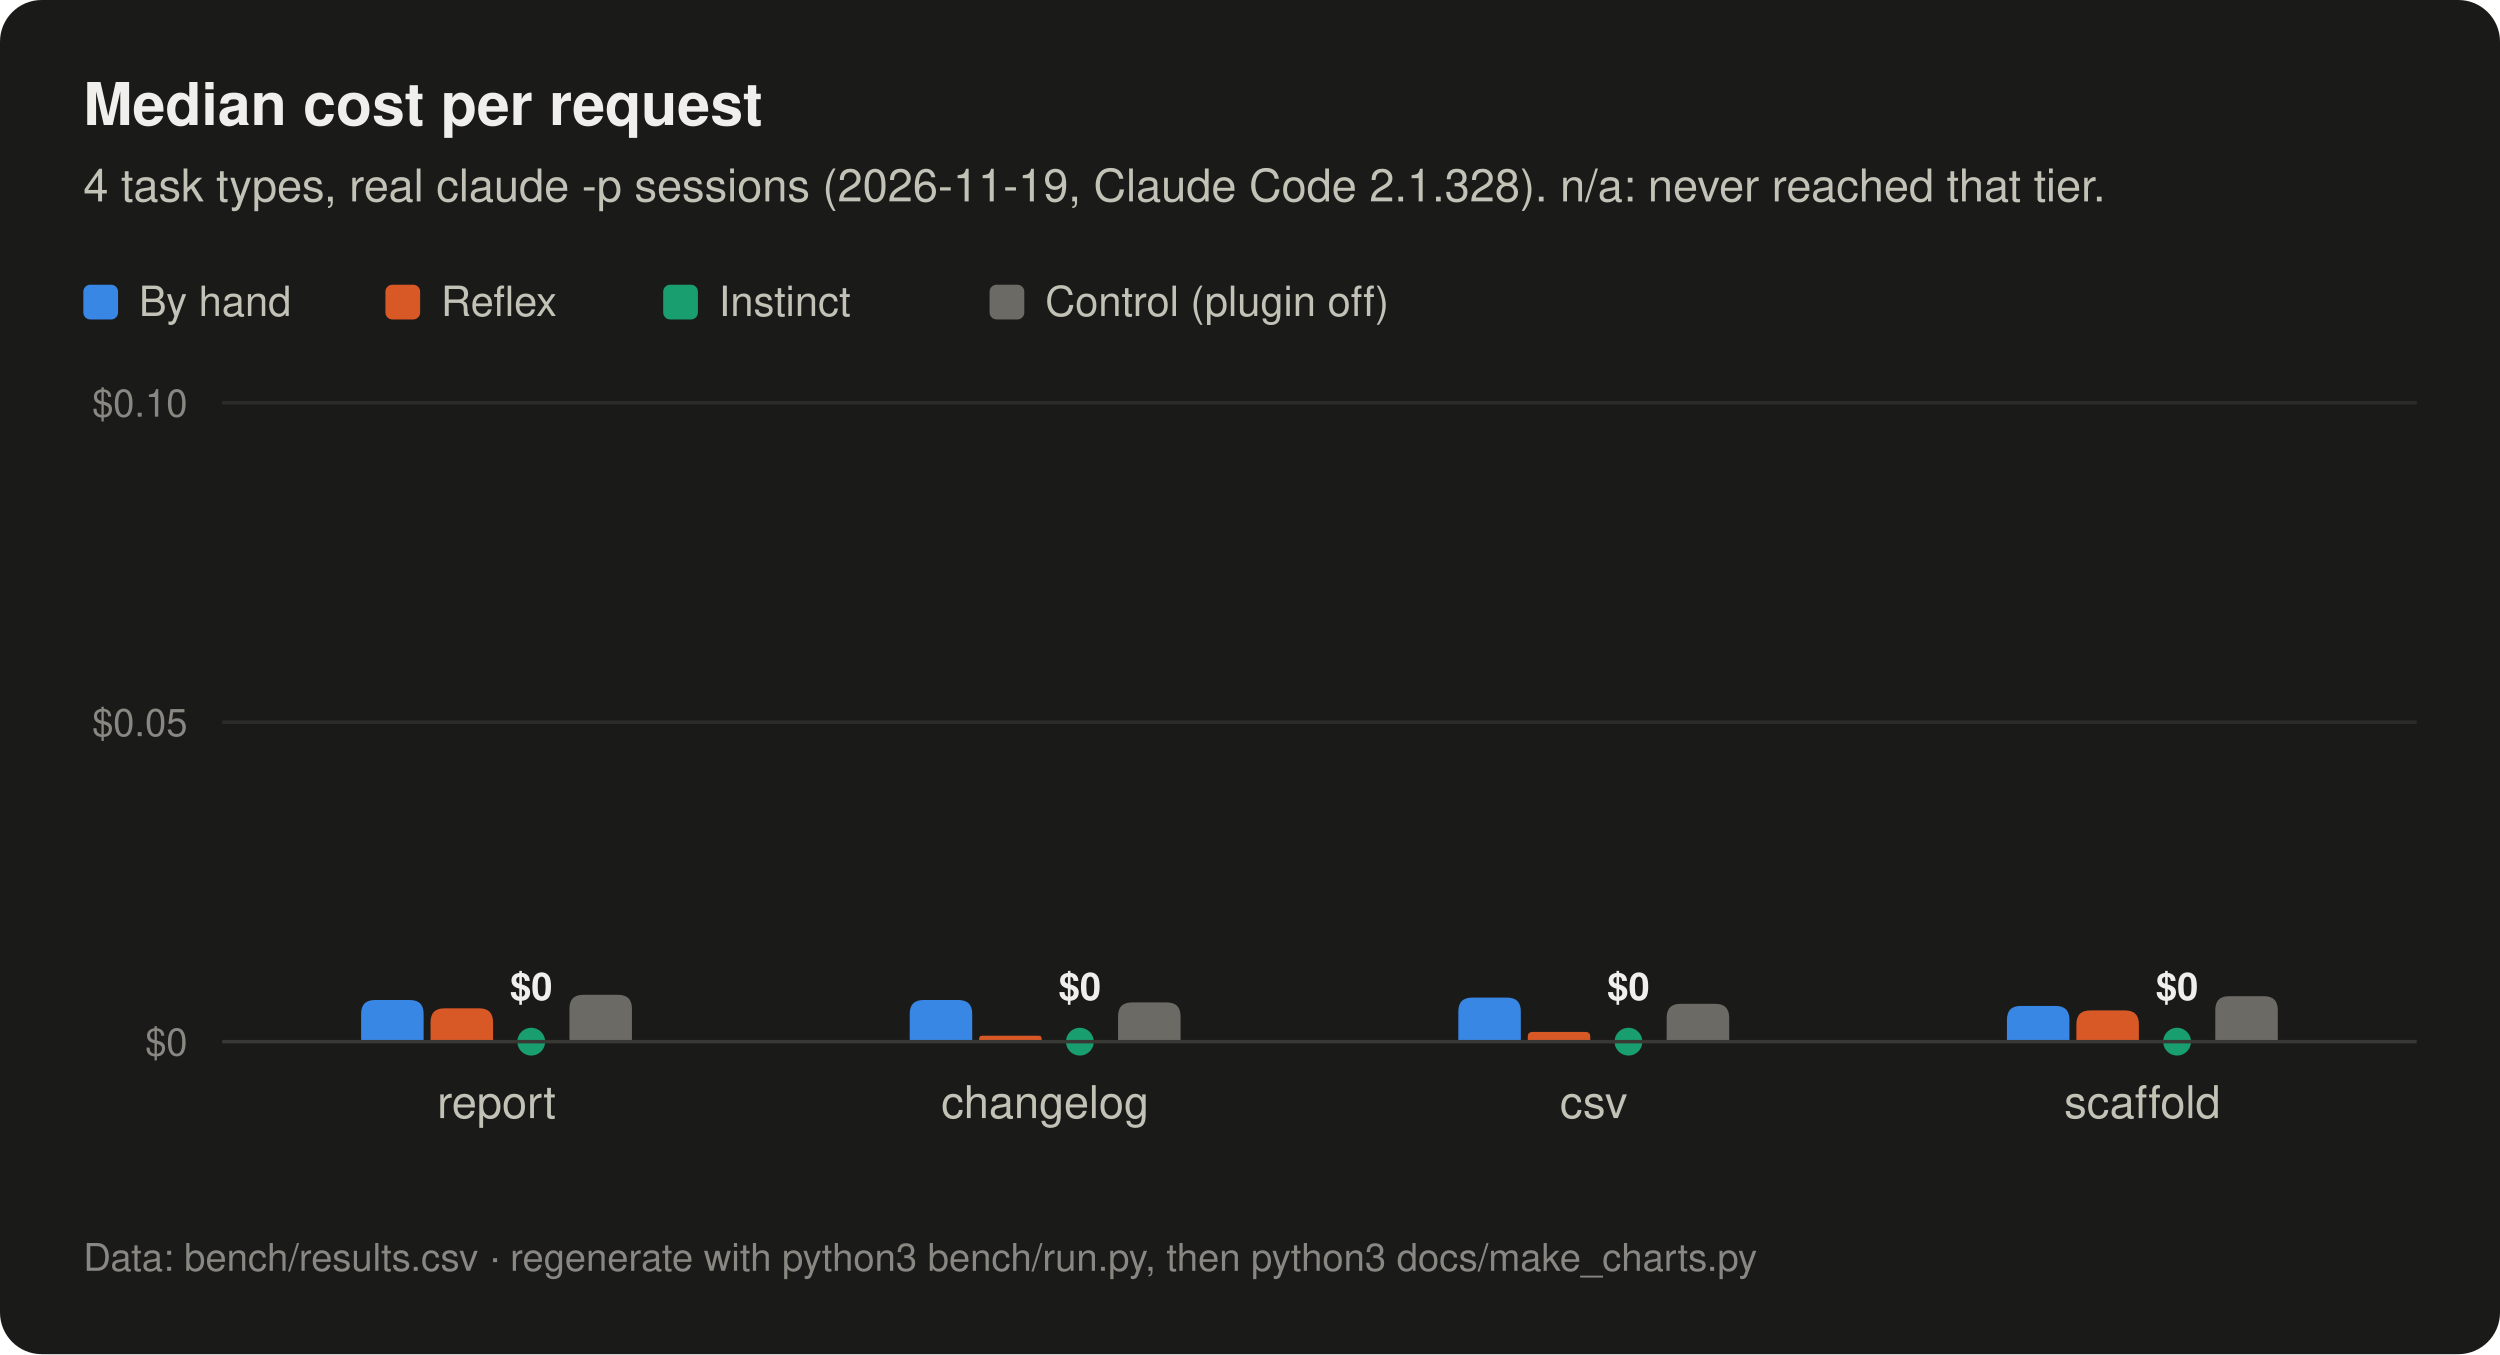
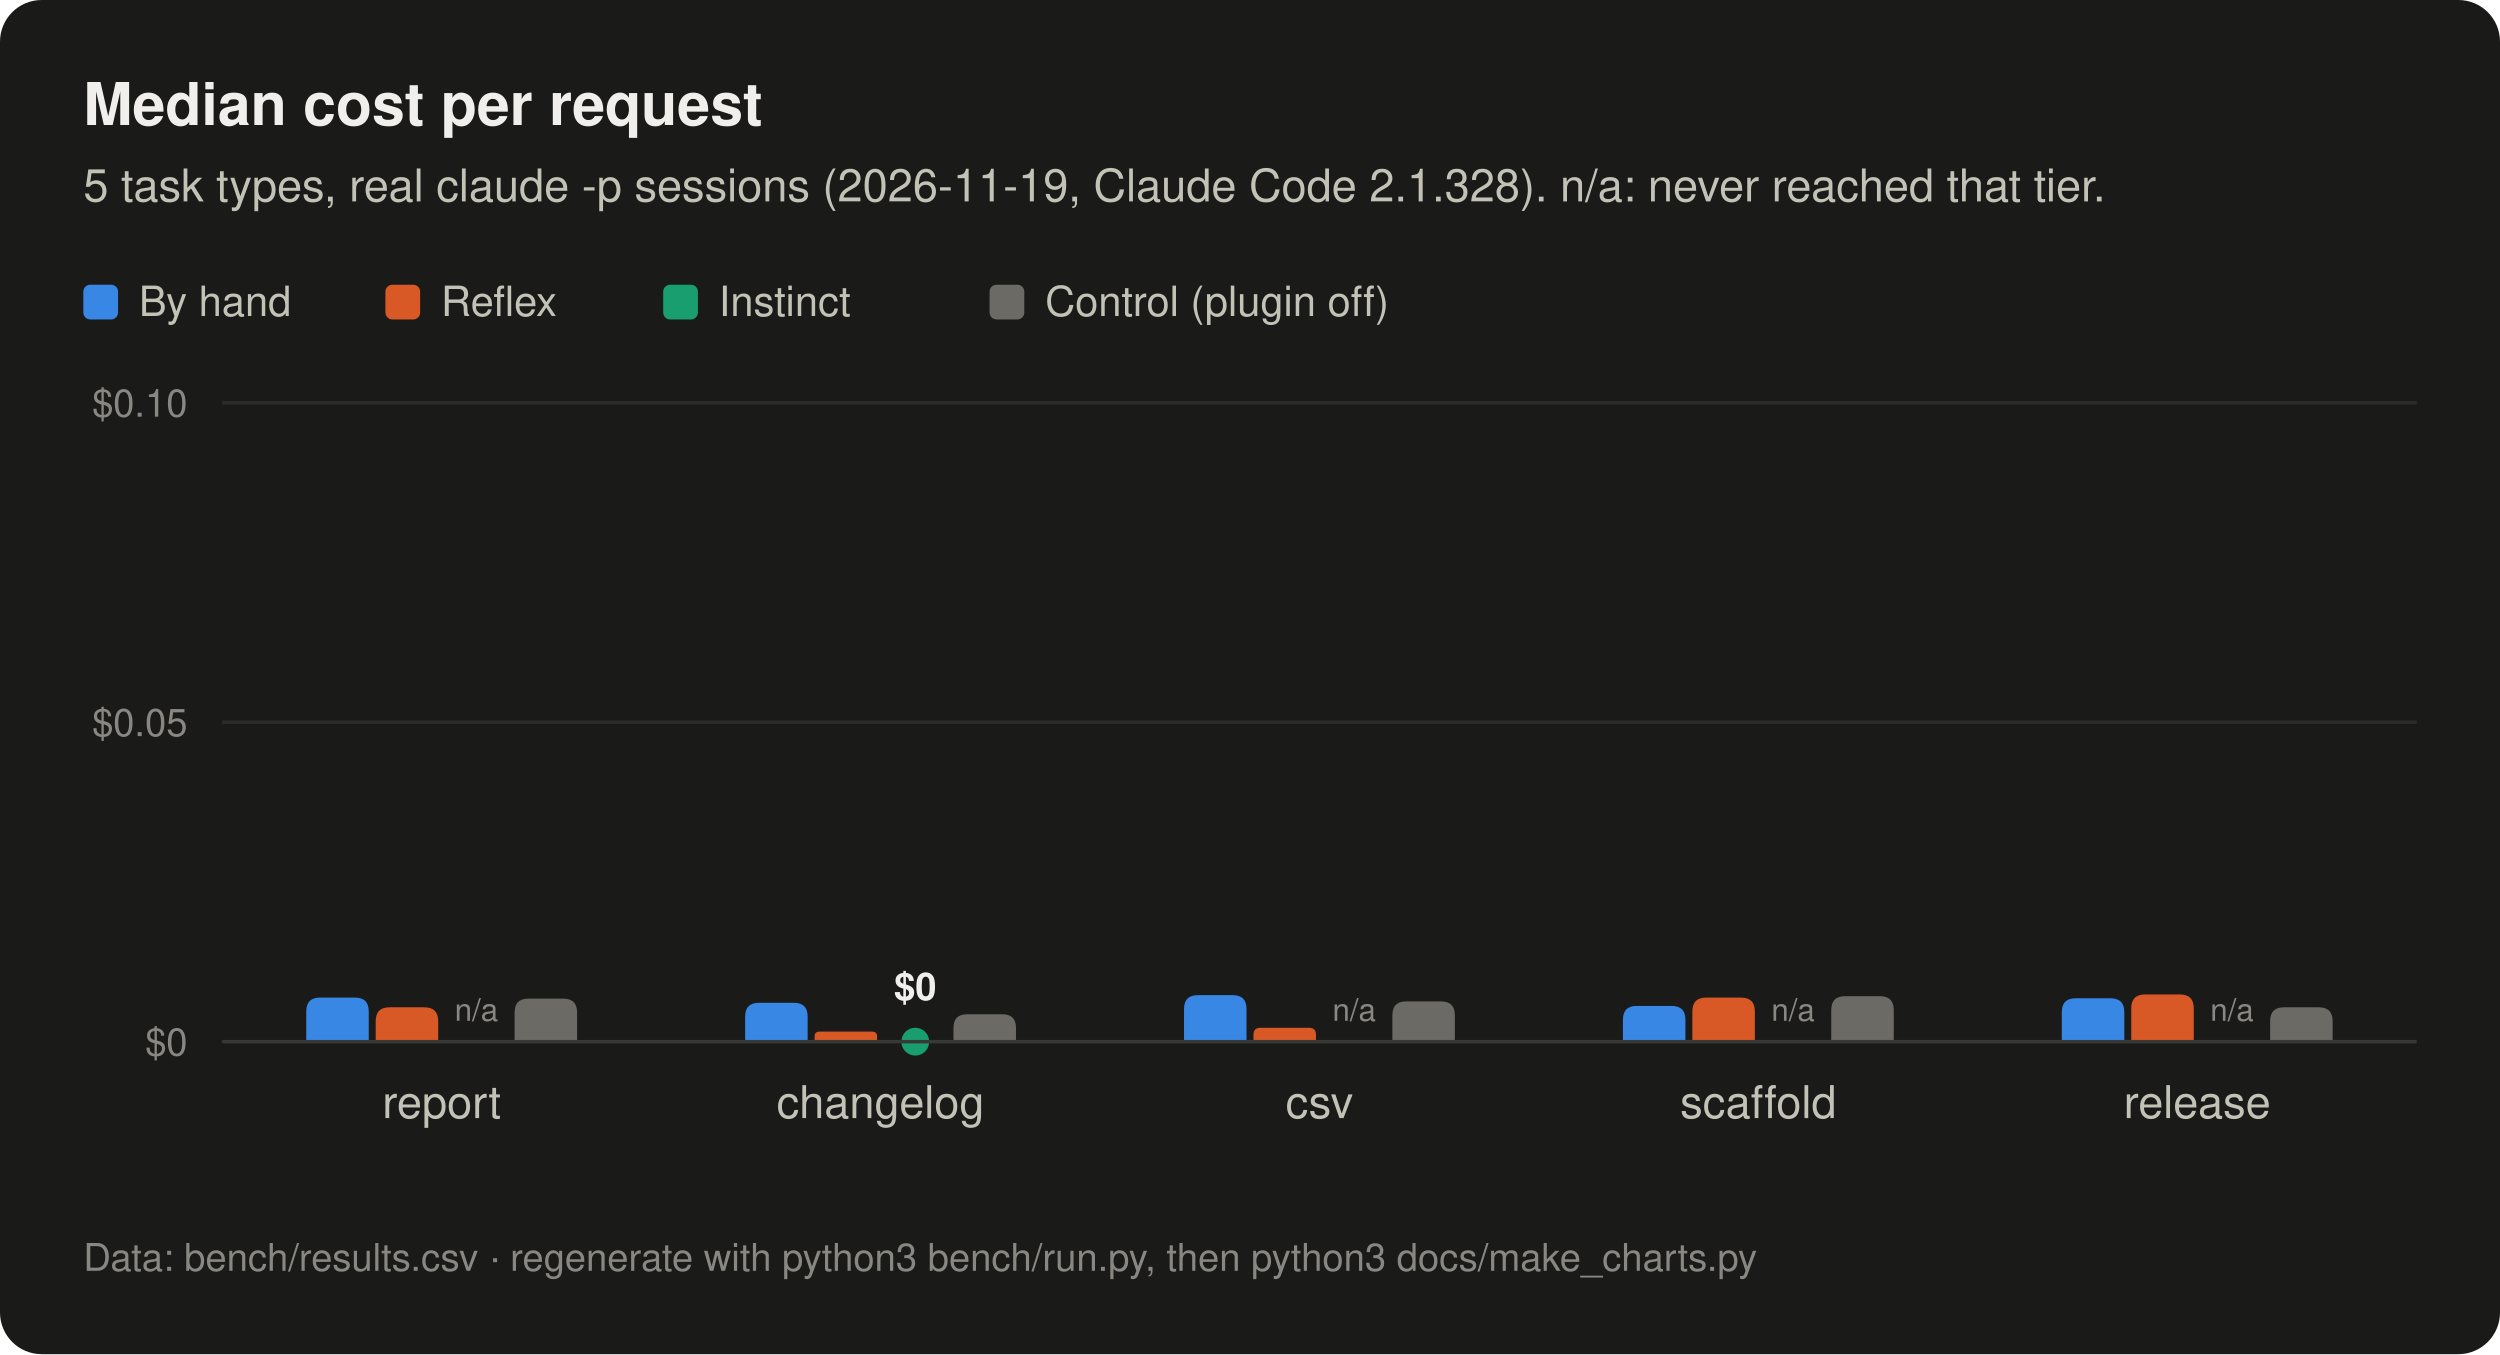
<svg xmlns="http://www.w3.org/2000/svg" width="720" height="390" viewBox="0 0 720 390" role="img" aria-labelledby="t d" font-family="system-ui, -apple-system, &quot;Segoe UI&quot;, Helvetica, Arial, sans-serif">
  <rect width="720" height="390" rx="12" fill="#1a1a19" />
  <text x="24" y="36" font-size="17" font-weight="600" fill="#f0efec">Median cost per request</text>
-   <text x="24" y="58" font-size="13" fill="#c3c2b7">4 task types, real claude -p sessions (2026-11-19, Claude Code 2.1.328). n/a: never reached that tier.</text>
+   <text x="24" y="58" font-size="13" fill="#c3c2b7">5 task types, real claude -p sessions (2026-11-19, Claude Code 2.1.328). n/a: never reached that tier.</text>
  <rect x="24" y="82" width="10" height="10" rx="2" fill="#3987e5" />
  <text x="40" y="91" font-size="12" fill="#c3c2b7">By hand</text>
  <rect x="111" y="82" width="10" height="10" rx="2" fill="#d95926" />
  <text x="127" y="91" font-size="12" fill="#c3c2b7">Reflex</text>
  <rect x="191" y="82" width="10" height="10" rx="2" fill="#199e70" />
  <text x="207" y="91" font-size="12" fill="#c3c2b7">Instinct</text>
  <rect x="285" y="82" width="10" height="10" rx="2" fill="#6b6a65" />
  <text x="301" y="91" font-size="12" fill="#c3c2b7">Control (plugin off)</text>
  <text x="54" y="304.0" font-size="11" text-anchor="end" fill="#898781">$0</text>
  <line x1="64" x2="696" y1="208.0" y2="208.0" stroke="#2c2c2a" stroke-width="1" />
  <text x="54" y="212.0" font-size="11" text-anchor="end" fill="#898781">$0.05</text>
  <line x1="64" x2="696" y1="116.0" y2="116.0" stroke="#2c2c2a" stroke-width="1" />
  <text x="54" y="120.0" font-size="11" text-anchor="end" fill="#898781">$0.10</text>
-   <path d="M104.0,300.0 V292.0 Q104.0,288.0 108.0,288.0 H118.0 Q122.0,288.0 122.0,292.0 V300.0 Z" fill="#3987e5" />
-   <path d="M124.0,300.0 V294.4 Q124.0,290.4 128.0,290.4 H138.0 Q142.0,290.4 142.0,294.4 V300.0 Z" fill="#d95926" />
-   <circle cx="153.0" cy="300" r="5" fill="#199e70" stroke="#1a1a19" stroke-width="2" />
-   <text x="153.0" y="288" font-size="11" font-weight="600" text-anchor="middle" fill="#f0efec">$0</text>
-   <path d="M164.0,300.0 V290.5 Q164.0,286.5 168.0,286.5 H178.0 Q182.0,286.5 182.0,290.5 V300.0 Z" fill="#6b6a65" />
-   <text x="143.0" y="322" font-size="13" text-anchor="middle" fill="#c3c2b7">report</text>
-   <path d="M262.0,300.0 V292.0 Q262.0,288.0 266.0,288.0 H276.0 Q280.0,288.0 280.0,292.0 V300.0 Z" fill="#3987e5" />
-   <path d="M282.0,300.0 V299.2 Q282.0,298.3 282.8,298.3 H299.2 Q300.0,298.3 300.0,299.2 V300.0 Z" fill="#d95926" />
-   <circle cx="311.0" cy="300" r="5" fill="#199e70" stroke="#1a1a19" stroke-width="2" />
-   <text x="311.0" y="288" font-size="11" font-weight="600" text-anchor="middle" fill="#f0efec">$0</text>
-   <path d="M322.0,300.0 V292.7 Q322.0,288.7 326.0,288.7 H336.0 Q340.0,288.7 340.0,292.7 V300.0 Z" fill="#6b6a65" />
-   <text x="301.0" y="322" font-size="13" text-anchor="middle" fill="#c3c2b7">changelog</text>
-   <path d="M420.0,300.0 V291.3 Q420.0,287.3 424.0,287.3 H434.0 Q438.0,287.3 438.0,291.3 V300.0 Z" fill="#3987e5" />
-   <path d="M440.0,300.0 V298.6 Q440.0,297.2 441.4,297.2 H456.6 Q458.0,297.2 458.0,298.6 V300.0 Z" fill="#d95926" />
-   <circle cx="469.0" cy="300" r="5" fill="#199e70" stroke="#1a1a19" stroke-width="2" />
-   <text x="469.0" y="288" font-size="11" font-weight="600" text-anchor="middle" fill="#f0efec">$0</text>
-   <path d="M480.0,300.0 V293.1 Q480.0,289.1 484.0,289.1 H494.0 Q498.0,289.1 498.0,293.1 V300.0 Z" fill="#6b6a65" />
-   <text x="459.0" y="322" font-size="13" text-anchor="middle" fill="#c3c2b7">csv</text>
-   <path d="M578.0,300.0 V293.7 Q578.0,289.7 582.0,289.7 H592.0 Q596.0,289.7 596.0,293.7 V300.0 Z" fill="#3987e5" />
-   <path d="M598.0,300.0 V295.0 Q598.0,291.0 602.0,291.0 H612.0 Q616.0,291.0 616.0,295.0 V300.0 Z" fill="#d95926" />
-   <circle cx="627.0" cy="300" r="5" fill="#199e70" stroke="#1a1a19" stroke-width="2" />
-   <text x="627.0" y="288" font-size="11" font-weight="600" text-anchor="middle" fill="#f0efec">$0</text>
-   <path d="M638.0,300.0 V290.9 Q638.0,286.9 642.0,286.9 H652.0 Q656.0,286.9 656.0,290.9 V300.0 Z" fill="#6b6a65" />
-   <text x="617.0" y="322" font-size="13" text-anchor="middle" fill="#c3c2b7">scaffold</text>
+   <path d="M88.2,300.0 V291.3 Q88.2,287.3 92.2,287.3 H102.2 Q106.2,287.3 106.2,291.3 V300.0 Z" fill="#3987e5" />
+   <path d="M108.2,300.0 V294.1 Q108.2,290.1 112.2,290.1 H122.2 Q126.2,290.1 126.2,294.1 V300.0 Z" fill="#d95926" />
+   <text x="137.2" y="294" font-size="9" text-anchor="middle" fill="#898781">n/a</text>
+   <path d="M148.2,300.0 V291.6 Q148.2,287.6 152.2,287.6 H162.2 Q166.2,287.6 166.2,291.6 V300.0 Z" fill="#6b6a65" />
+   <text x="127.2" y="322" font-size="13" text-anchor="middle" fill="#c3c2b7">report</text>
+   <path d="M214.6,300.0 V292.8 Q214.6,288.8 218.6,288.8 H228.6 Q232.6,288.8 232.6,292.8 V300.0 Z" fill="#3987e5" />
+   <path d="M234.6,300.0 V298.5 Q234.6,297.1 236.1,297.1 H251.1 Q252.6,297.1 252.6,298.5 V300.0 Z" fill="#d95926" />
+   <circle cx="263.6" cy="300" r="5" fill="#199e70" stroke="#1a1a19" stroke-width="2" />
+   <text x="263.6" y="288" font-size="11" font-weight="600" text-anchor="middle" fill="#f0efec">$0</text>
+   <path d="M274.6,300.0 V296.0 Q274.6,292.1 278.6,292.1 H288.6 Q292.6,292.1 292.6,296.0 V300.0 Z" fill="#6b6a65" />
+   <text x="253.6" y="322" font-size="13" text-anchor="middle" fill="#c3c2b7">changelog</text>
+   <path d="M341.0,300.0 V290.6 Q341.0,286.6 345.0,286.6 H355.0 Q359.0,286.6 359.0,290.6 V300.0 Z" fill="#3987e5" />
+   <path d="M361.0,300.0 V298.0 Q361.0,296.0 363.0,296.0 H377.0 Q379.0,296.0 379.0,298.0 V300.0 Z" fill="#d95926" />
+   <text x="390.0" y="294" font-size="9" text-anchor="middle" fill="#898781">n/a</text>
+   <path d="M401.0,300.0 V292.4 Q401.0,288.4 405.0,288.4 H415.0 Q419.0,288.4 419.0,292.4 V300.0 Z" fill="#6b6a65" />
+   <text x="380.0" y="322" font-size="13" text-anchor="middle" fill="#c3c2b7">csv</text>
+   <path d="M467.4,300.0 V293.7 Q467.4,289.7 471.4,289.7 H481.4 Q485.4,289.7 485.4,293.7 V300.0 Z" fill="#3987e5" />
+   <path d="M487.4,300.0 V291.3 Q487.4,287.3 491.4,287.3 H501.4 Q505.4,287.3 505.4,291.3 V300.0 Z" fill="#d95926" />
+   <text x="516.4" y="294" font-size="9" text-anchor="middle" fill="#898781">n/a</text>
+   <path d="M527.4,300.0 V290.9 Q527.4,286.9 531.4,286.9 H541.4 Q545.4,286.9 545.4,290.9 V300.0 Z" fill="#6b6a65" />
+   <text x="506.4" y="322" font-size="13" text-anchor="middle" fill="#c3c2b7">scaffold</text>
+   <path d="M593.8,300.0 V291.5 Q593.8,287.5 597.8,287.5 H607.8 Q611.8,287.5 611.8,291.5 V300.0 Z" fill="#3987e5" />
+   <path d="M613.8,300.0 V290.4 Q613.8,286.4 617.8,286.4 H627.8 Q631.8,286.4 631.8,290.4 V300.0 Z" fill="#d95926" />
+   <text x="642.8" y="294" font-size="9" text-anchor="middle" fill="#898781">n/a</text>
+   <path d="M653.8,300.0 V294.1 Q653.8,290.1 657.8,290.1 H667.8 Q671.8,290.1 671.8,294.1 V300.0 Z" fill="#6b6a65" />
+   <text x="632.8" y="322" font-size="13" text-anchor="middle" fill="#c3c2b7">release</text>
  <line x1="64" x2="696" y1="300" y2="300" stroke="#383835" stroke-width="1" />
  <text x="24" y="366" font-size="11" fill="#898781">Data: bench/results.csv · regenerate with python3 bench/run.py, then python3 docs/make_charts.py</text>
</svg>
